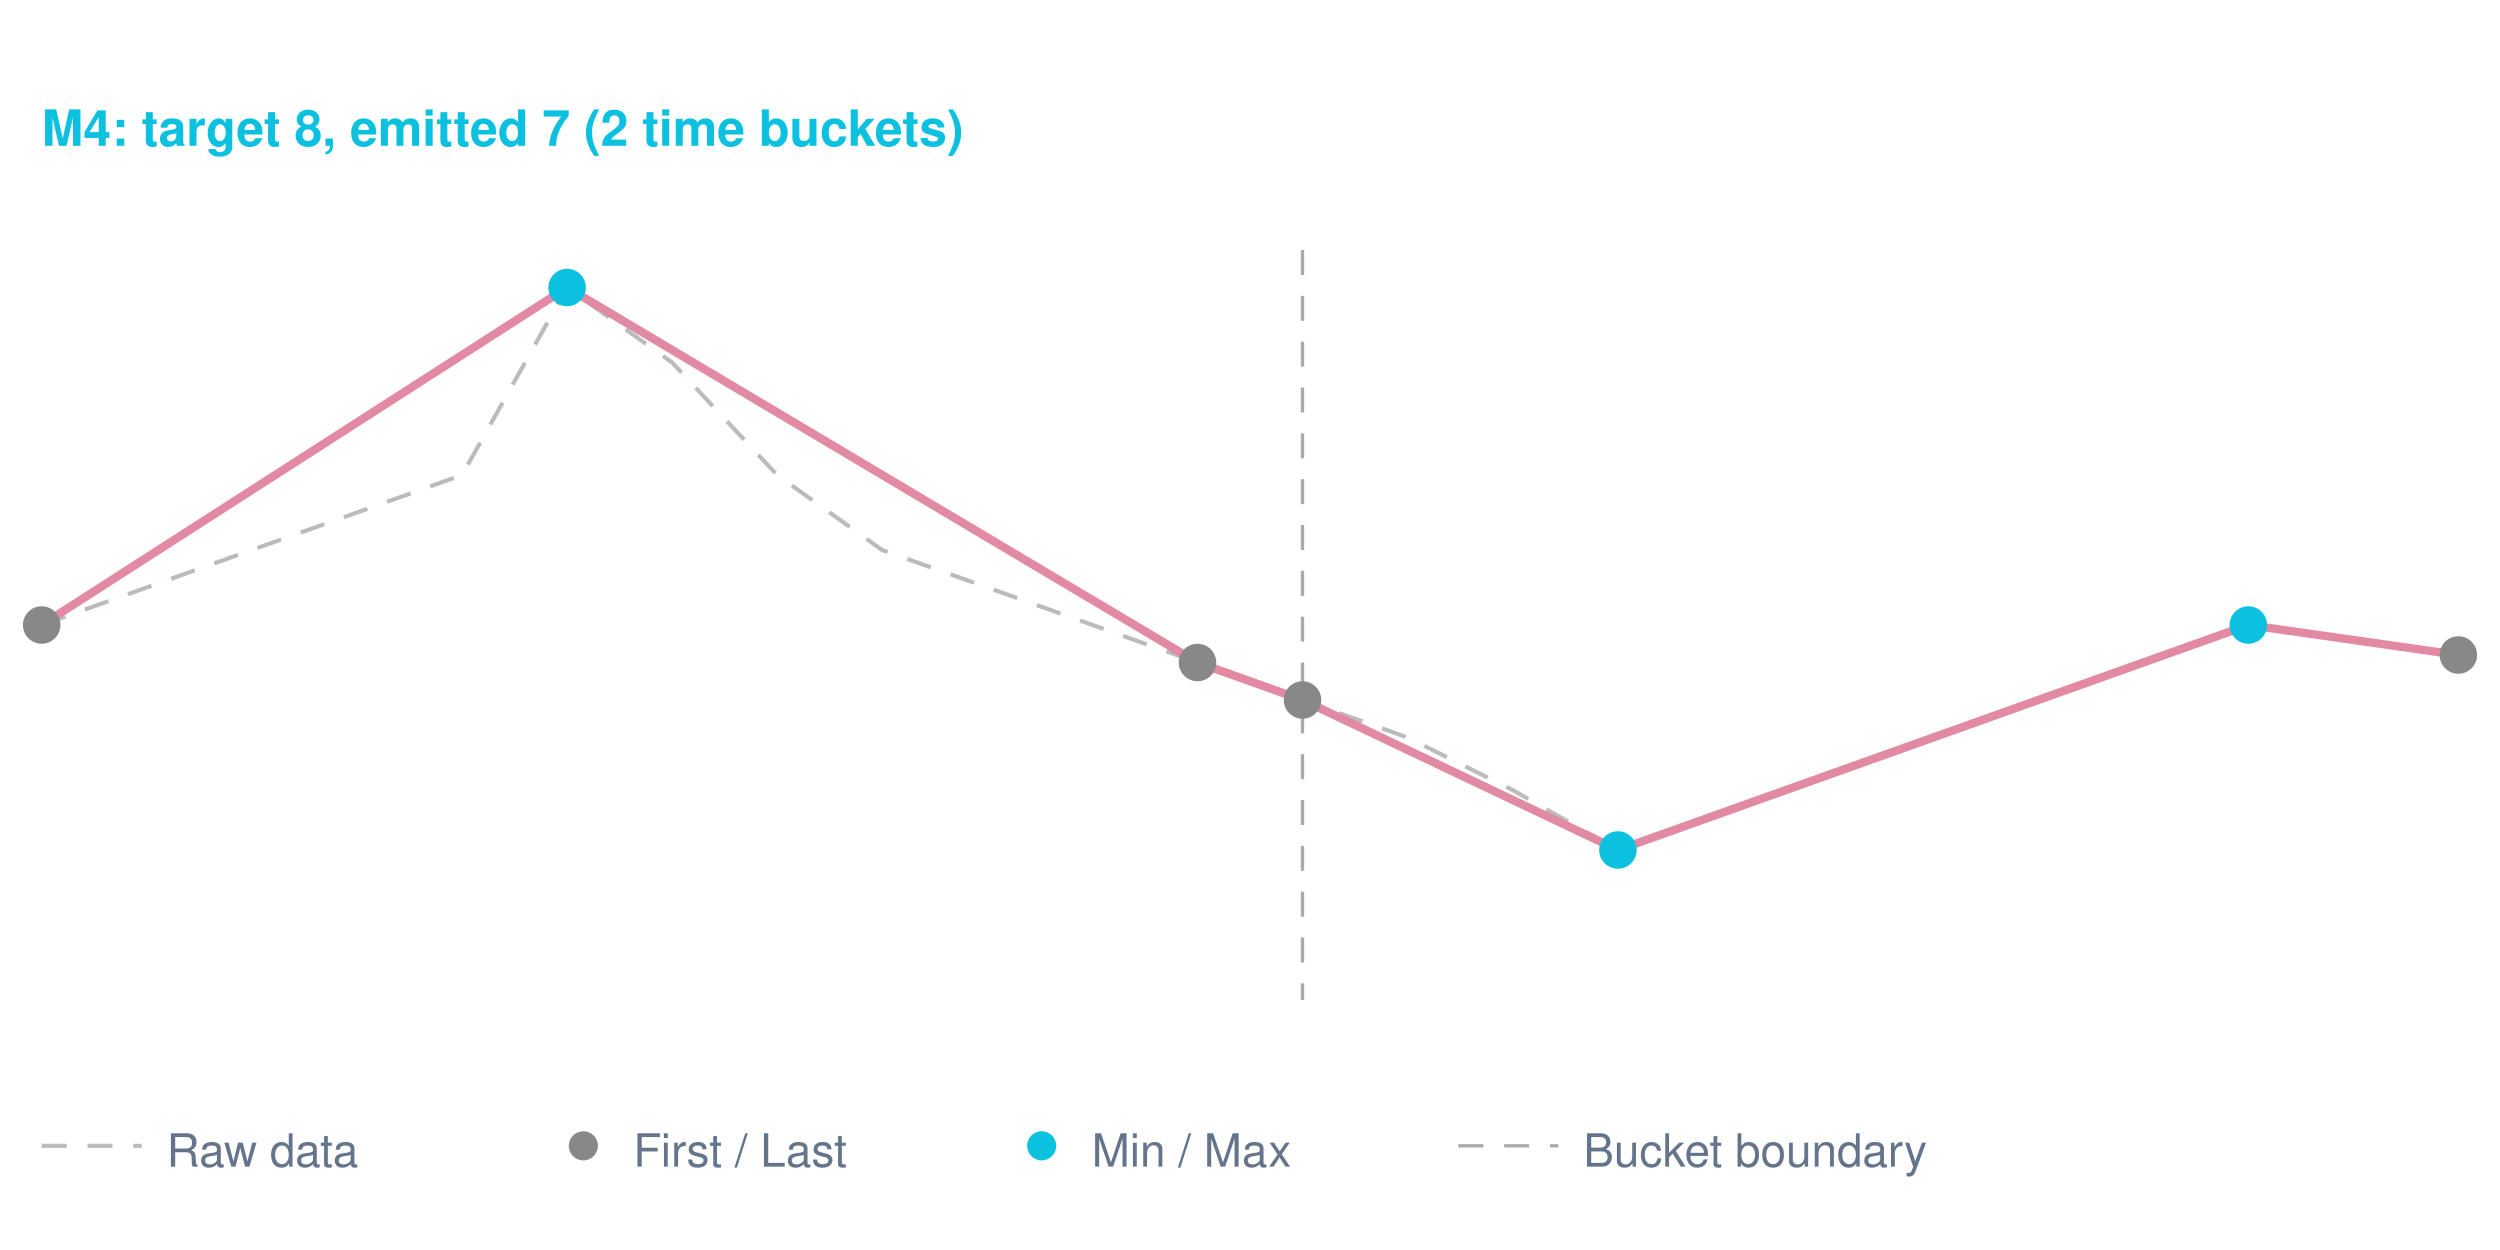
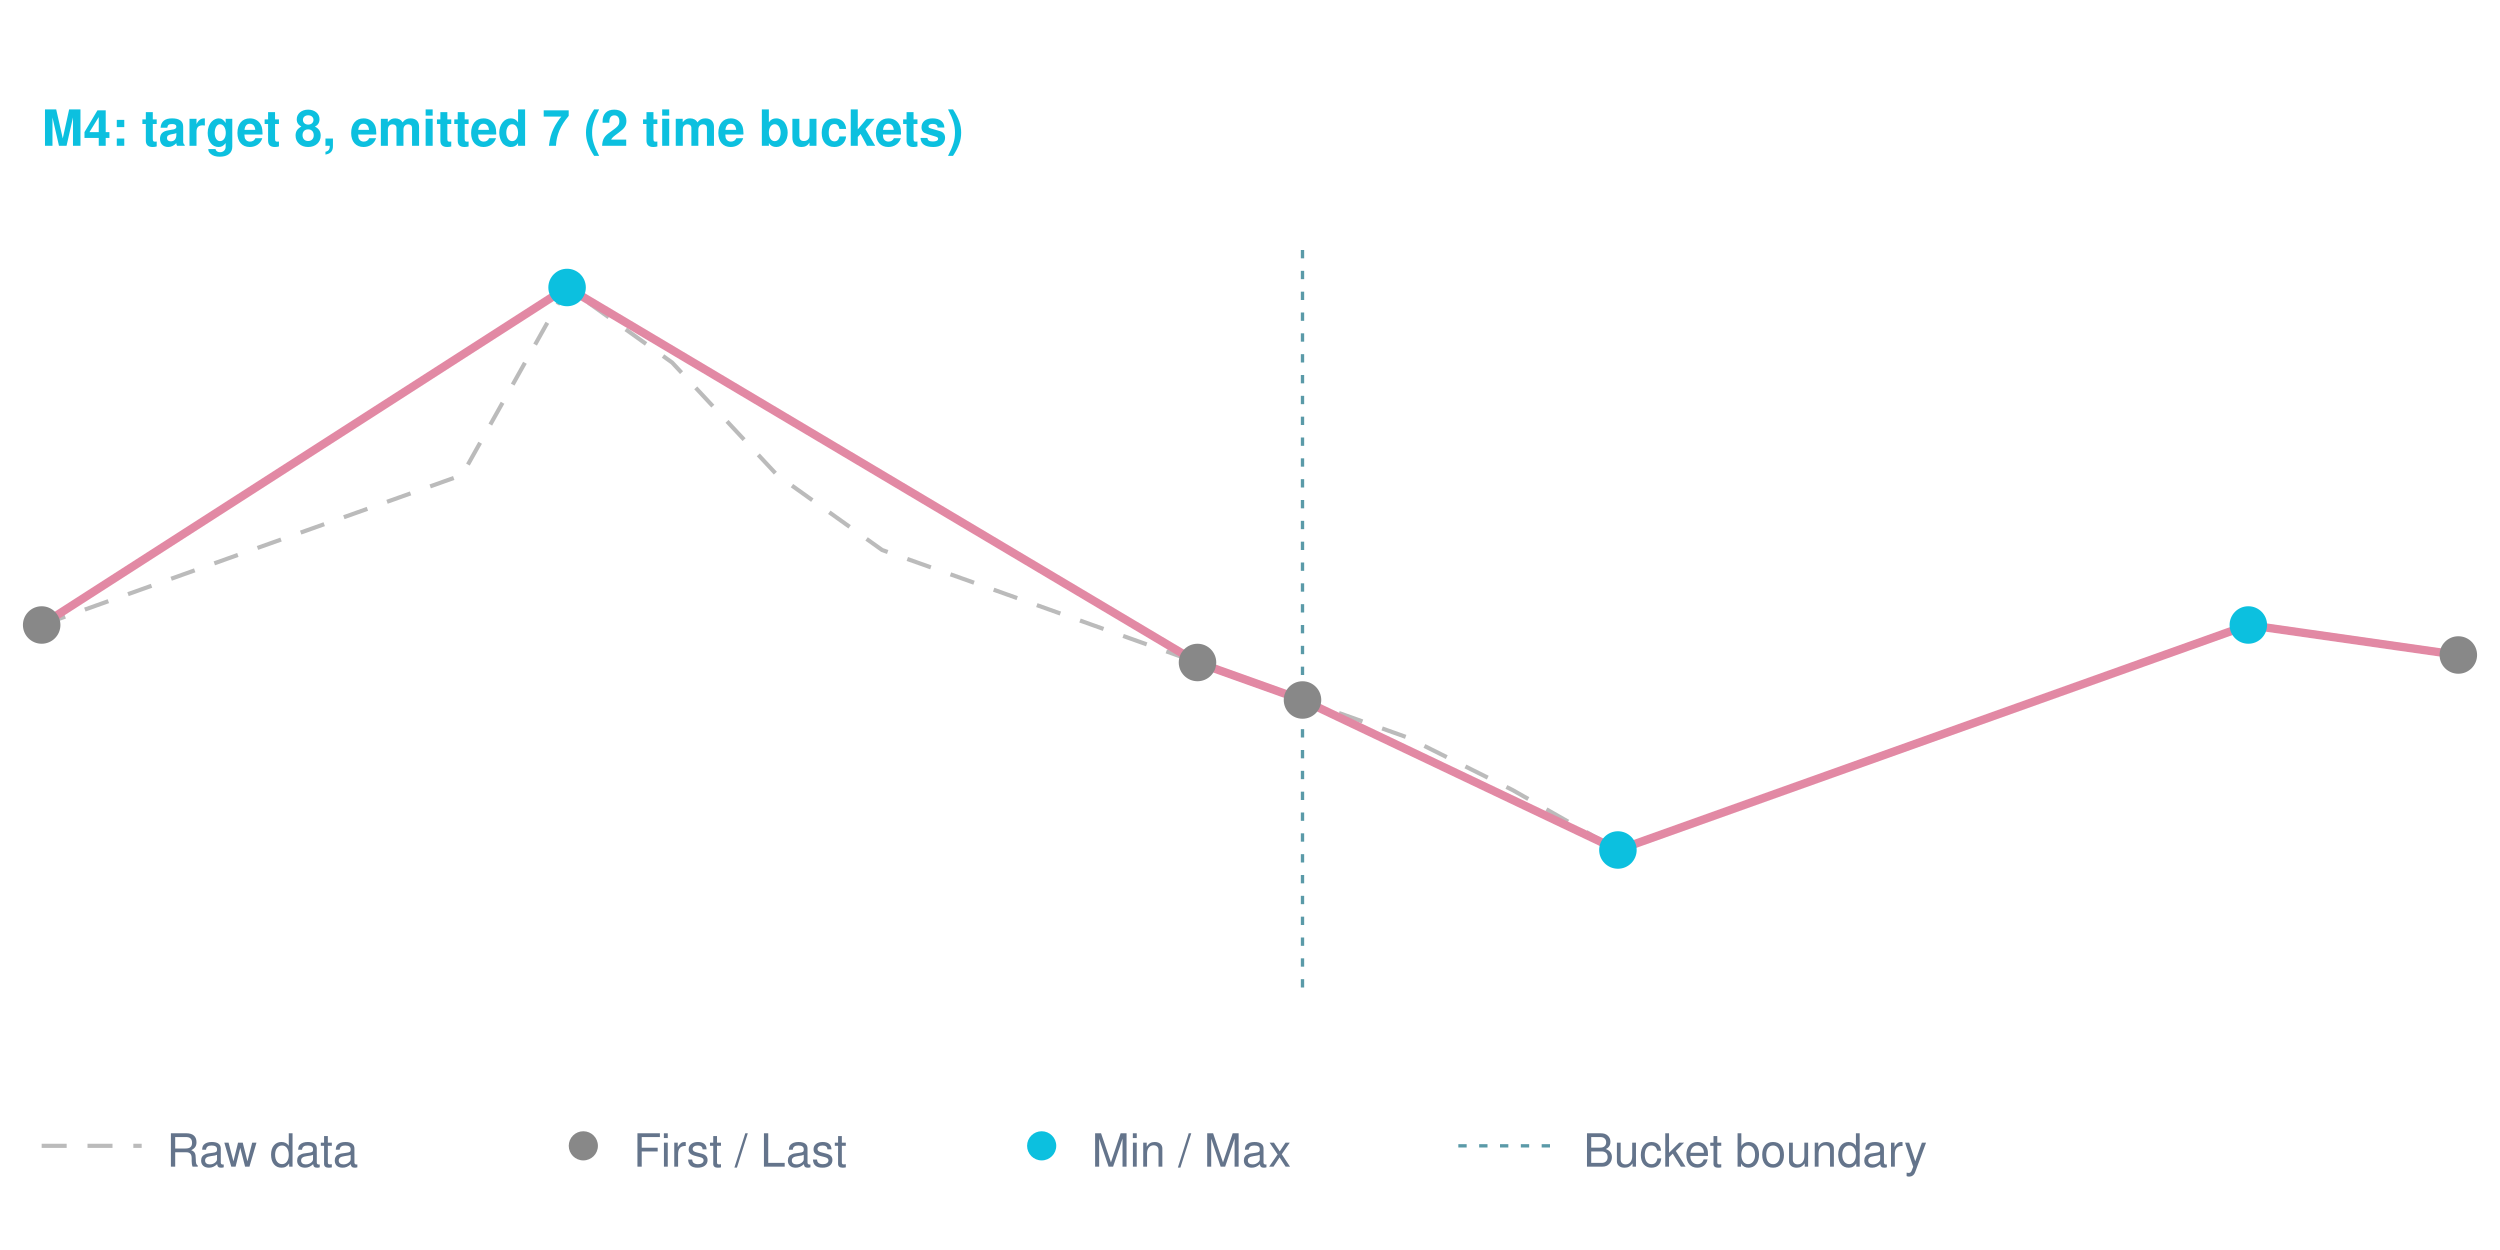
<svg xmlns="http://www.w3.org/2000/svg" viewBox="0 0 600 300" width="1400" height="700" font-family="-apple-system, BlinkMacSystemFont, 'Segoe UI', Helvetica, Arial, sans-serif" role="img">
  <style>
  .t { font-size: 12px; font-weight: 600; }
  .l { font-size: 11px; }
  .ref { stroke-width: 1.0; stroke-dasharray: 6 5; fill: none; }
-   .bk { stroke-width: 0.8; stroke-dasharray: 6 5; }
+   .bk { stroke-width: 0.8; stroke-dasharray: 2 3; }
  .t { fill: #0cc0df; }
  .l { fill: #64748b; }
  .ref { stroke: #bbb; }
-   .bk { stroke: #aaa; }
+   .bk { stroke: #5a9aa8; }
  .sep { stroke: #ccc; }
  @media (prefers-color-scheme: dark) {
    .t { fill: #0cc0df; }
    .l { fill: #b1b5d3; }
    .ref { stroke: #555; }
-     .bk { stroke: #4a4a4a; }
+     .bk { stroke: #2a7a8a; }
    .sep { stroke: #3a3a3a; }
  }
</style>
  <text class="t" x="10" y="35">M4: target 8, emitted 7 (2 time buckets)</text>
  <line class="bk" x1="312.6" y1="60" x2="312.6" y2="240" />
  <polyline class="ref" points="10.0,150.0 35.2,141.0 60.4,132.0 85.7,123.0 110.9,114.0 136.1,69.0 161.3,87.0 186.5,114.0 211.7,132.0 237.0,141.0 262.2,150.0 287.4,159.0 312.6,168.0 337.8,177.0 363.0,189.6 388.3,204.0 413.5,195.0 438.7,186.0 463.9,177.0 489.1,168.0 514.3,159.0 539.6,150.0 564.8,153.6 590.0,157.2" />
  <polyline points="10.0,150.0 136.1,69.0 287.4,159.0 312.6,168.0 388.3,204.0 539.6,150.0 590.0,157.2" fill="none" stroke="#e289a4" stroke-width="2.0" />
  <circle cx="10.0" cy="150.0" r="4.5" fill="#888" />
  <circle cx="136.1" cy="69.0" r="4.5" fill="#0cc0df" />
  <circle cx="287.4" cy="159.0" r="4.5" fill="#888" />
  <circle cx="312.6" cy="168.0" r="4.5" fill="#888" />
  <circle cx="388.3" cy="204.0" r="4.5" fill="#0cc0df" />
  <circle cx="539.6" cy="150.0" r="4.5" fill="#0cc0df" />
  <circle cx="590.0" cy="157.2" r="4.5" fill="#888" />
  <line class="ref" x1="10" y1="275" x2="34" y2="275" />
  <text class="l" x="40" y="280">Raw data</text>
  <circle cx="140" cy="275" r="3.5" fill="#888" />
  <text class="l" x="152" y="280">First / Last</text>
  <circle cx="250" cy="275" r="3.5" fill="#0cc0df" />
  <text class="l" x="262" y="280">Min / Max</text>
  <line class="bk" x1="350" y1="275" x2="374" y2="275" />
  <text class="l" x="380" y="280">Bucket boundary</text>
</svg>
